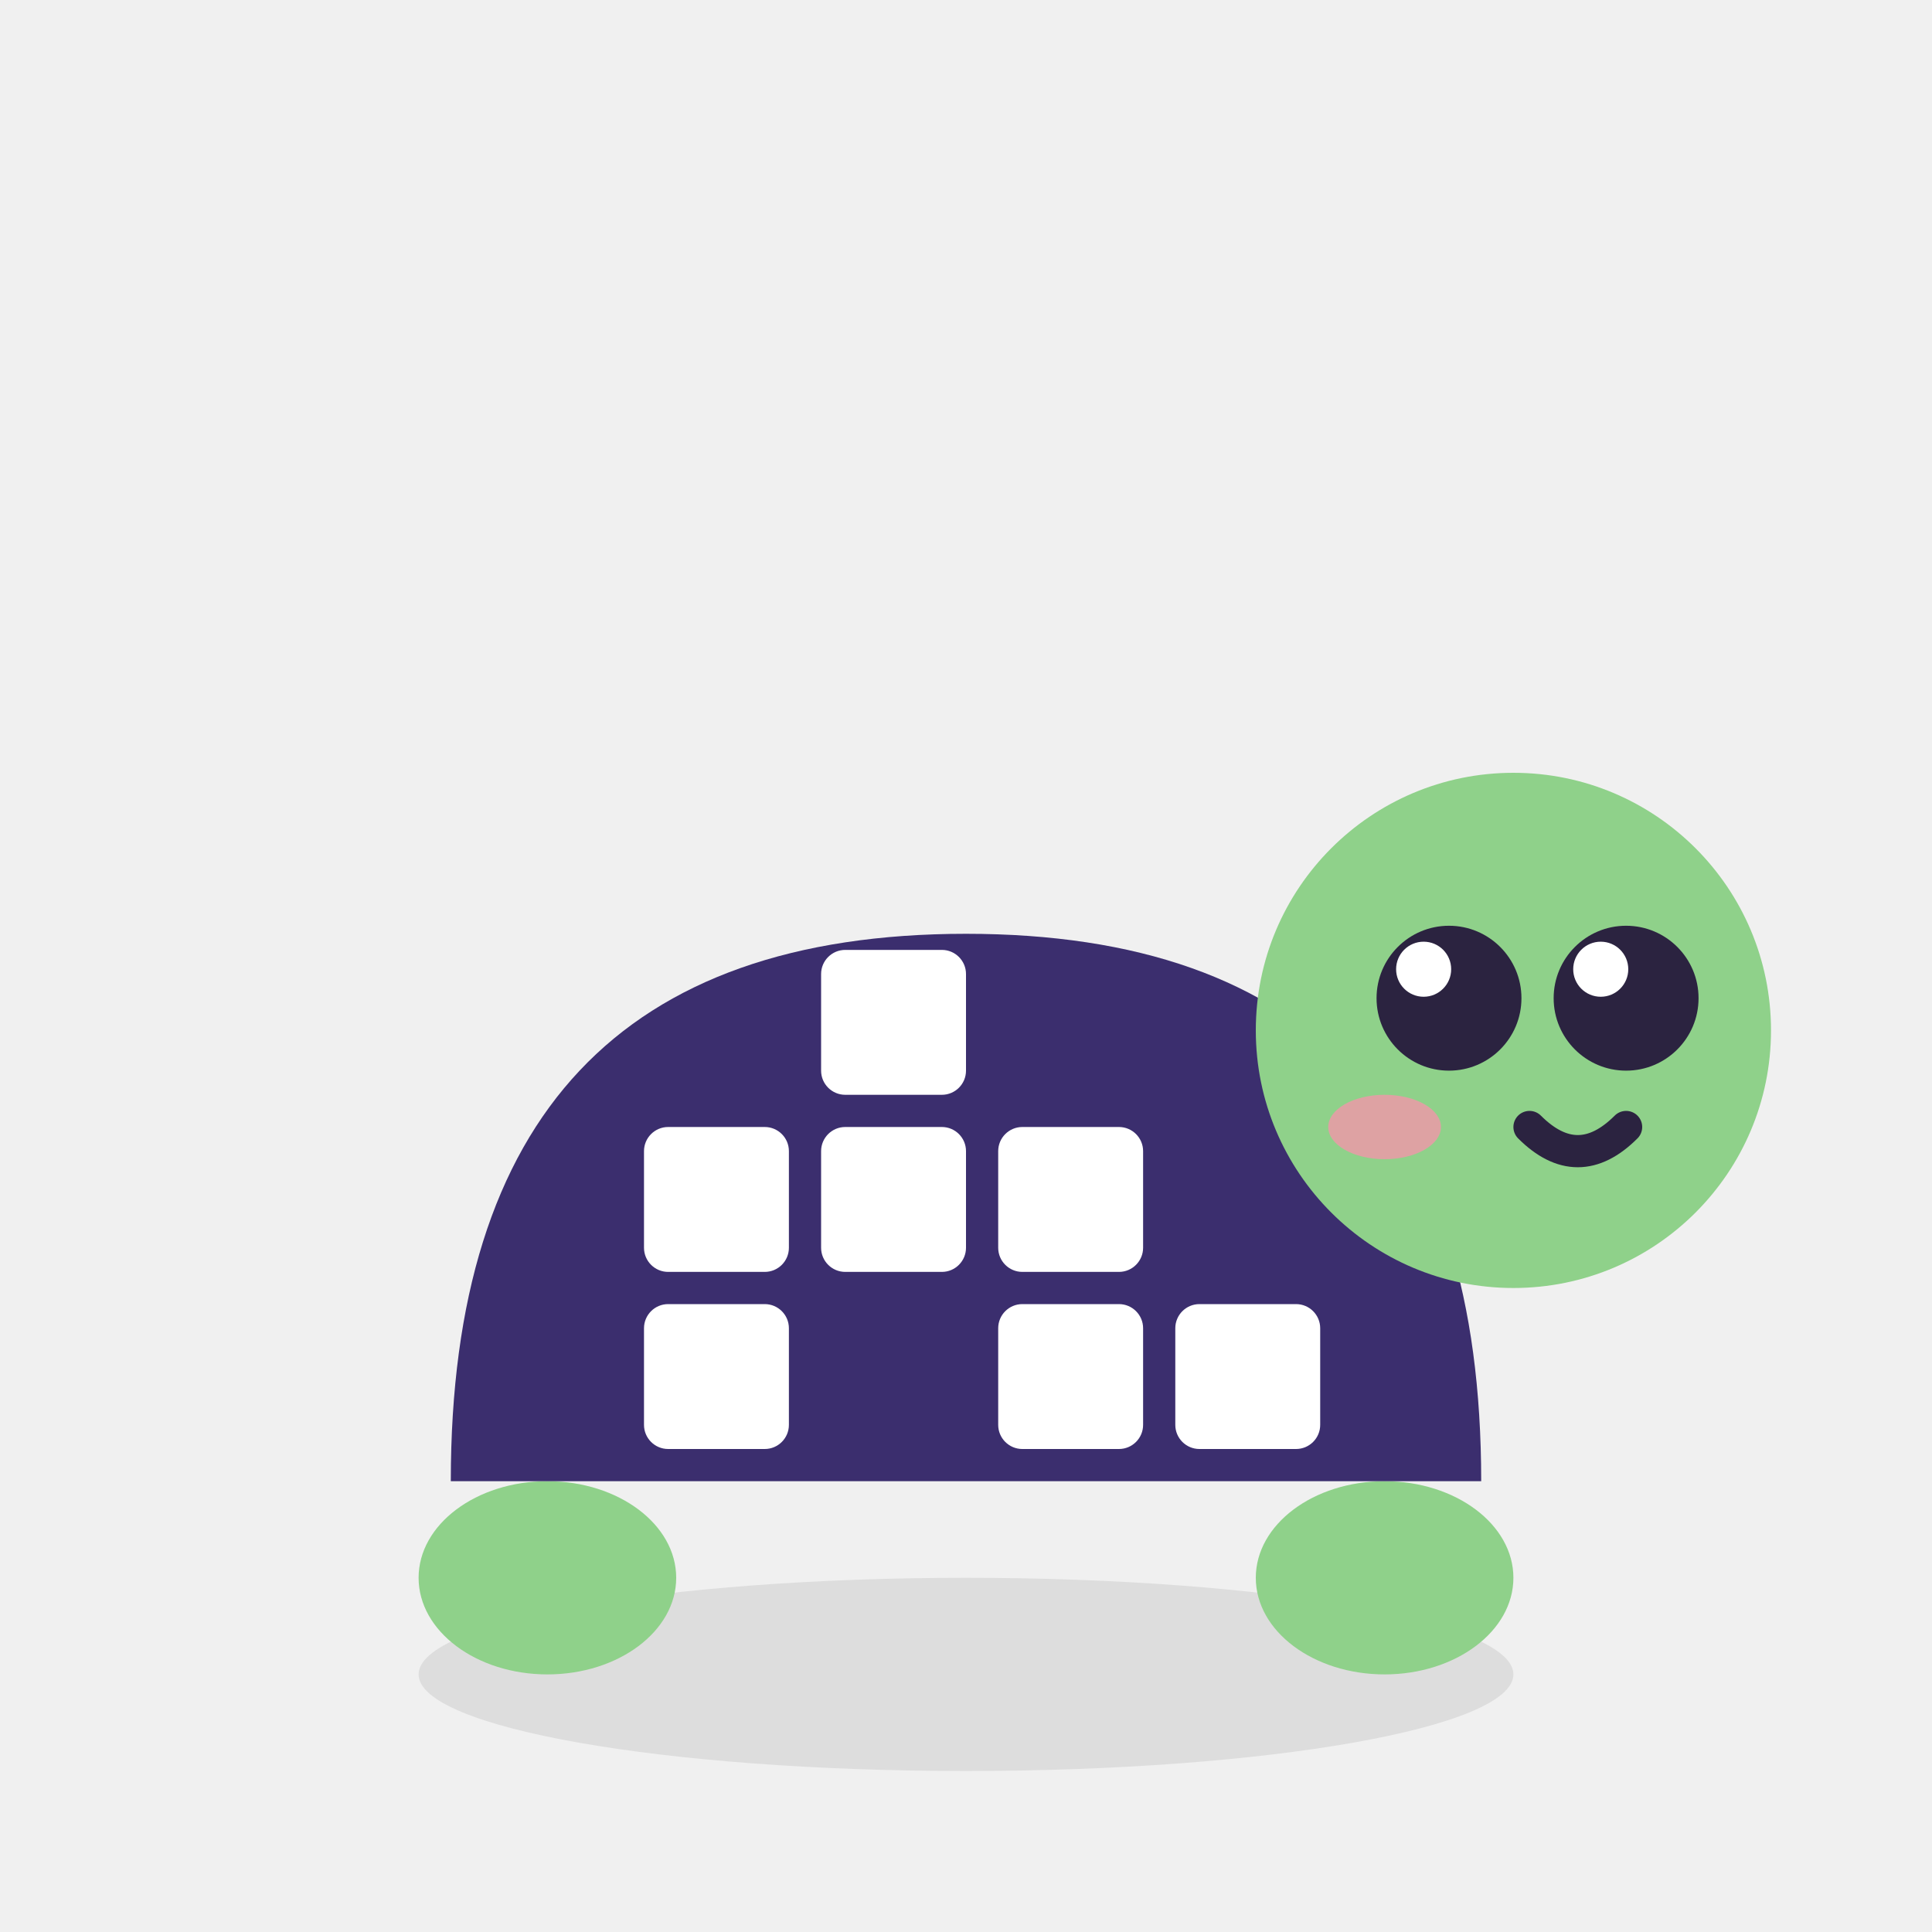
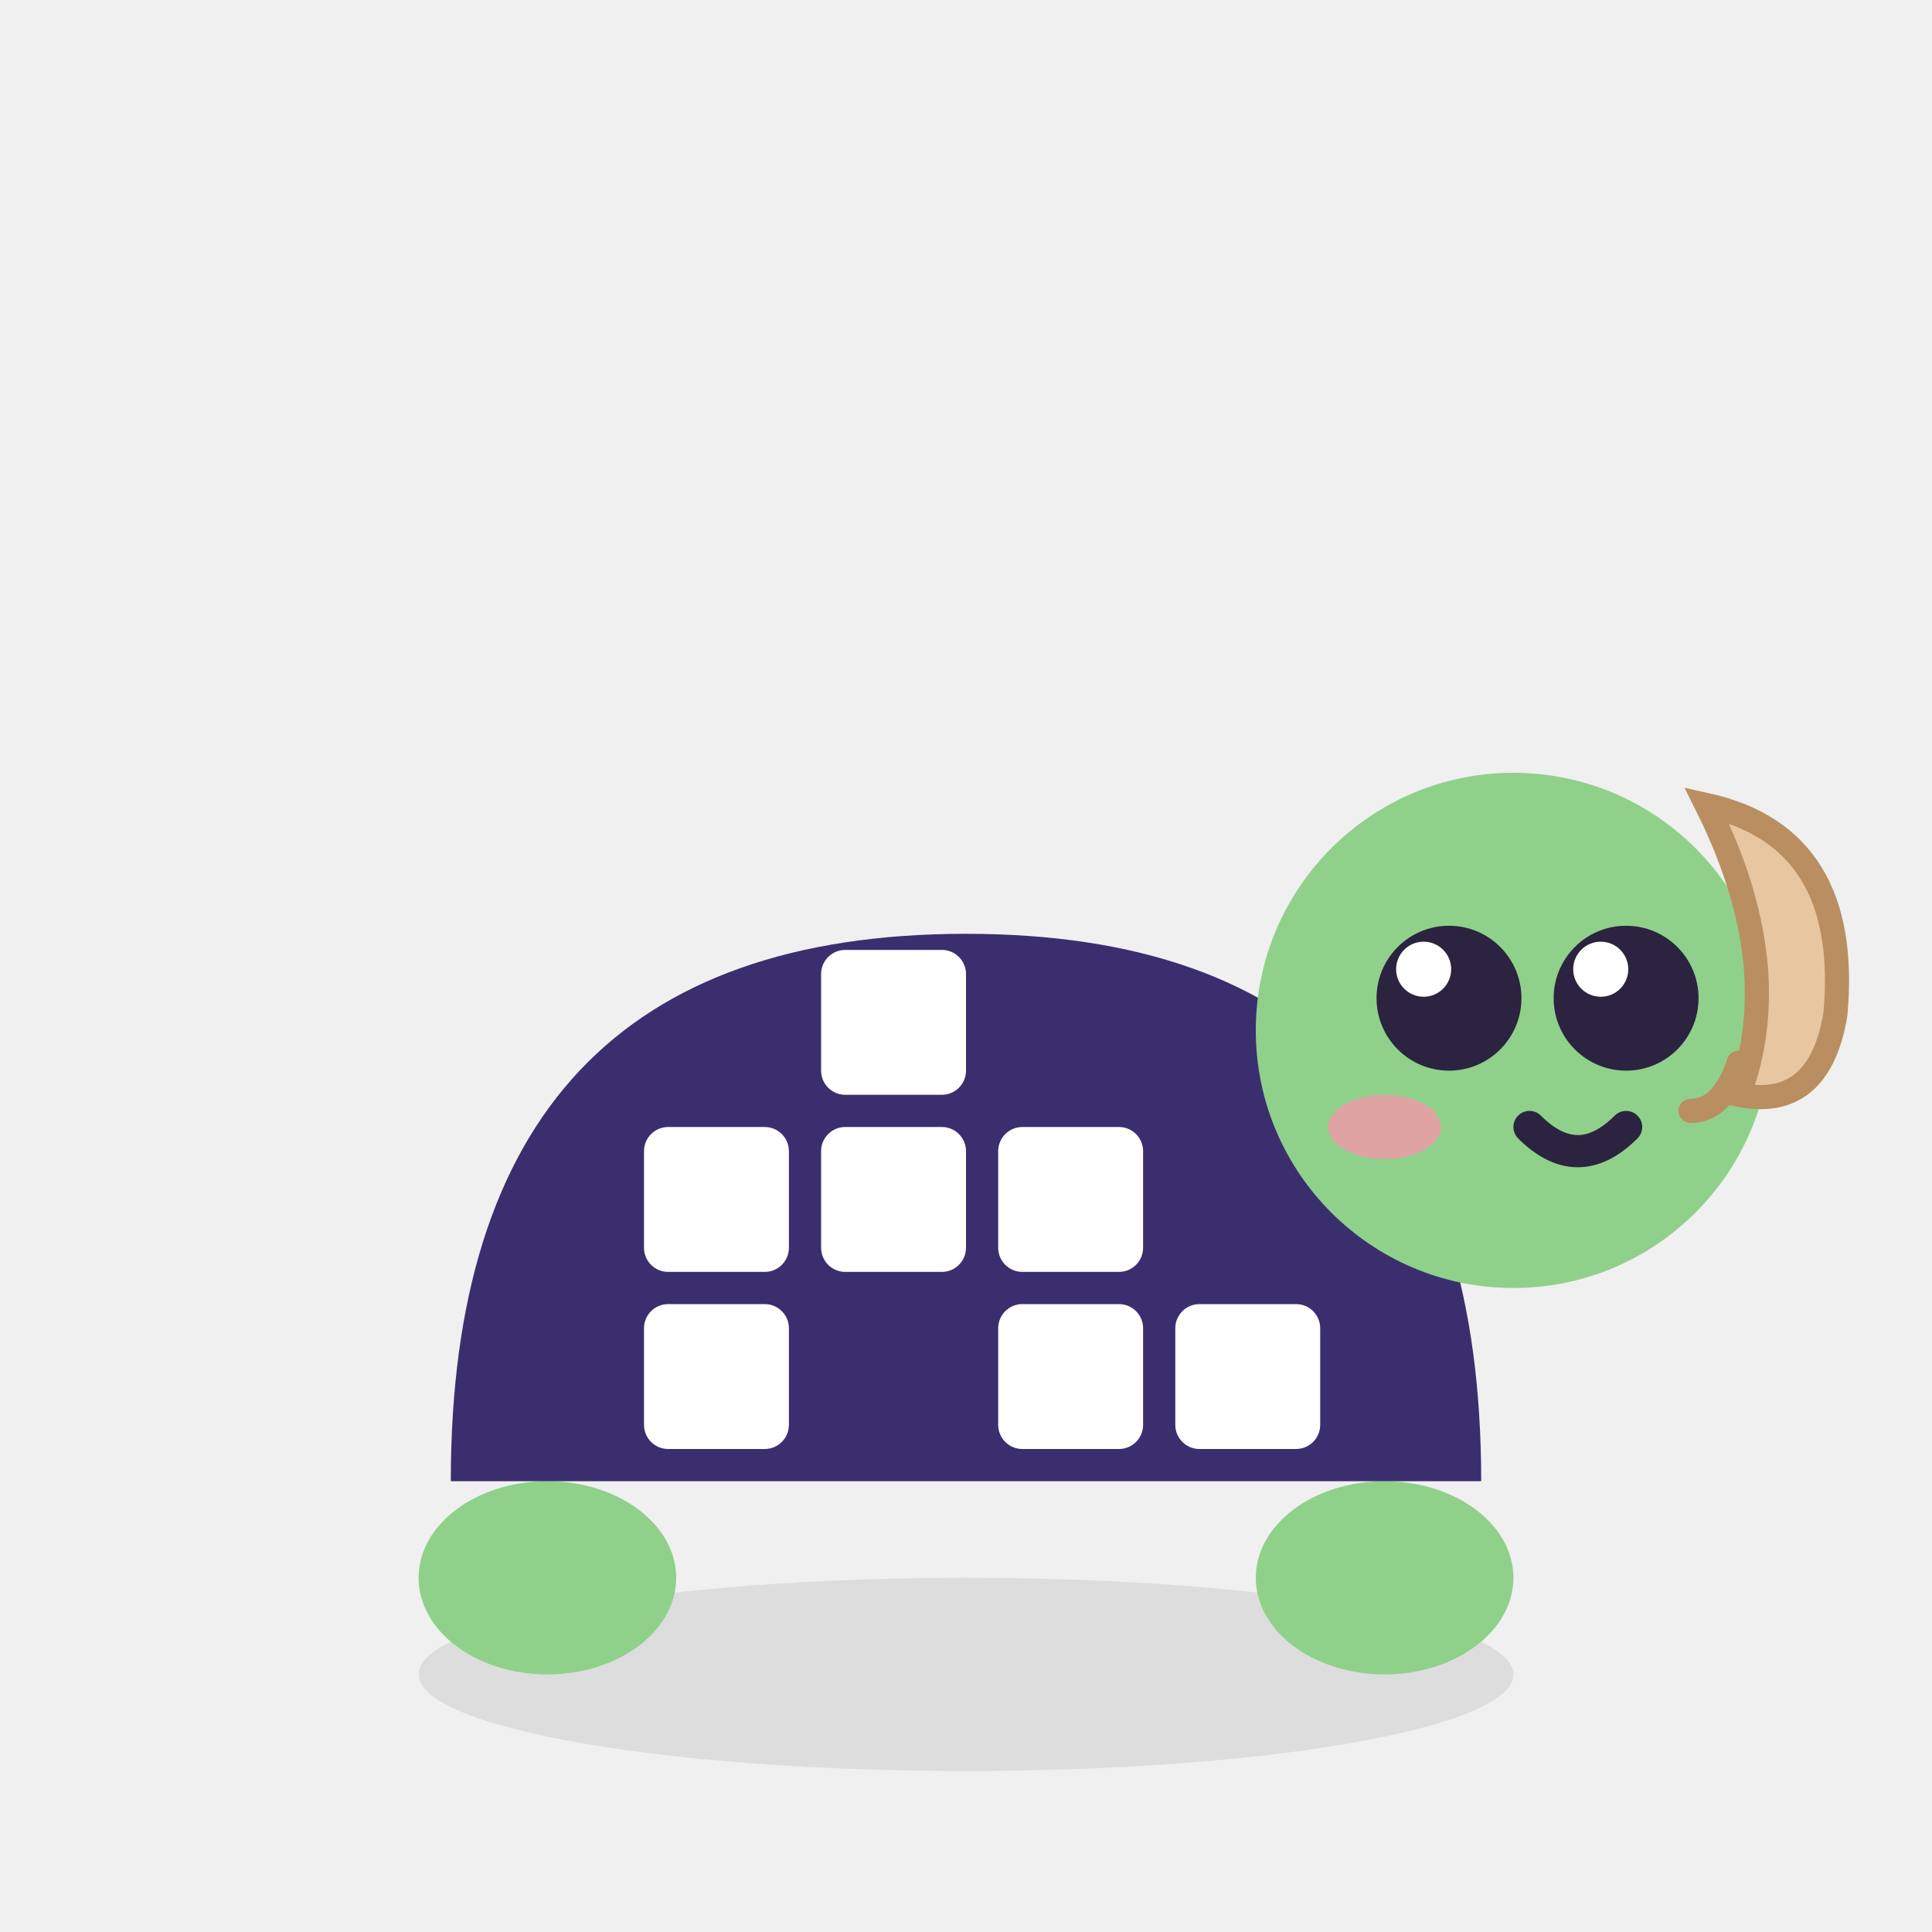
<svg xmlns="http://www.w3.org/2000/svg" viewBox="0 0 120 120">
  <ellipse cx="60" cy="104" rx="34" ry="6" fill="#000" opacity=".08" />
  <ellipse cx="34" cy="98" rx="8" ry="6" fill="#8FD18A" />
  <ellipse cx="86" cy="98" rx="8" ry="6" fill="#8FD18A" />
  <path d="M28 92q0-34 32-34t32 34z" fill="#3B2E6E" />
  <g fill="#fff">
    <rect x="40" y="70" width="9" height="9" rx="1.5" />
    <rect x="51" y="70" width="9" height="9" rx="1.5" />
    <rect x="62" y="70" width="9" height="9" rx="1.5" />
    <rect x="51" y="59" width="9" height="9" rx="1.5" />
    <rect x="40" y="81" width="9" height="9" rx="1.5" />
    <rect x="62" y="81" width="9" height="9" rx="1.5" />
    <rect x="73" y="81" width="9" height="9" rx="1.5" />
  </g>
  <circle cx="94" cy="64" r="16" fill="#8FD18A" />
  <g>
    <circle cx="90" cy="62" r="4.5" fill="#2B2340" />
    <circle cx="88.425" cy="60.2" r="1.71" fill="#fff" />
  </g>
  <g>
    <circle cx="101" cy="62" r="4.5" fill="#2B2340" />
    <circle cx="99.425" cy="60.2" r="1.71" fill="#fff" />
  </g>
  <ellipse cx="86" cy="70" rx="3.5" ry="2" fill="#FF8FAE" opacity=".7" />
  <path d="M95 70q3 3 6 0" fill="none" stroke="#2B2340" stroke-width="2" stroke-linecap="round" />
+   <path d="M106 50q9 2 8 13q-1 6-6 5q3-8-2-18z" fill="#E8C7A0" stroke="#B98F62" stroke-width="1.5" />
+   <path d="M108 66q-1 3-3 3" stroke="#B98F62" stroke-width="1.5" fill="none" stroke-linecap="round" />
</svg>
